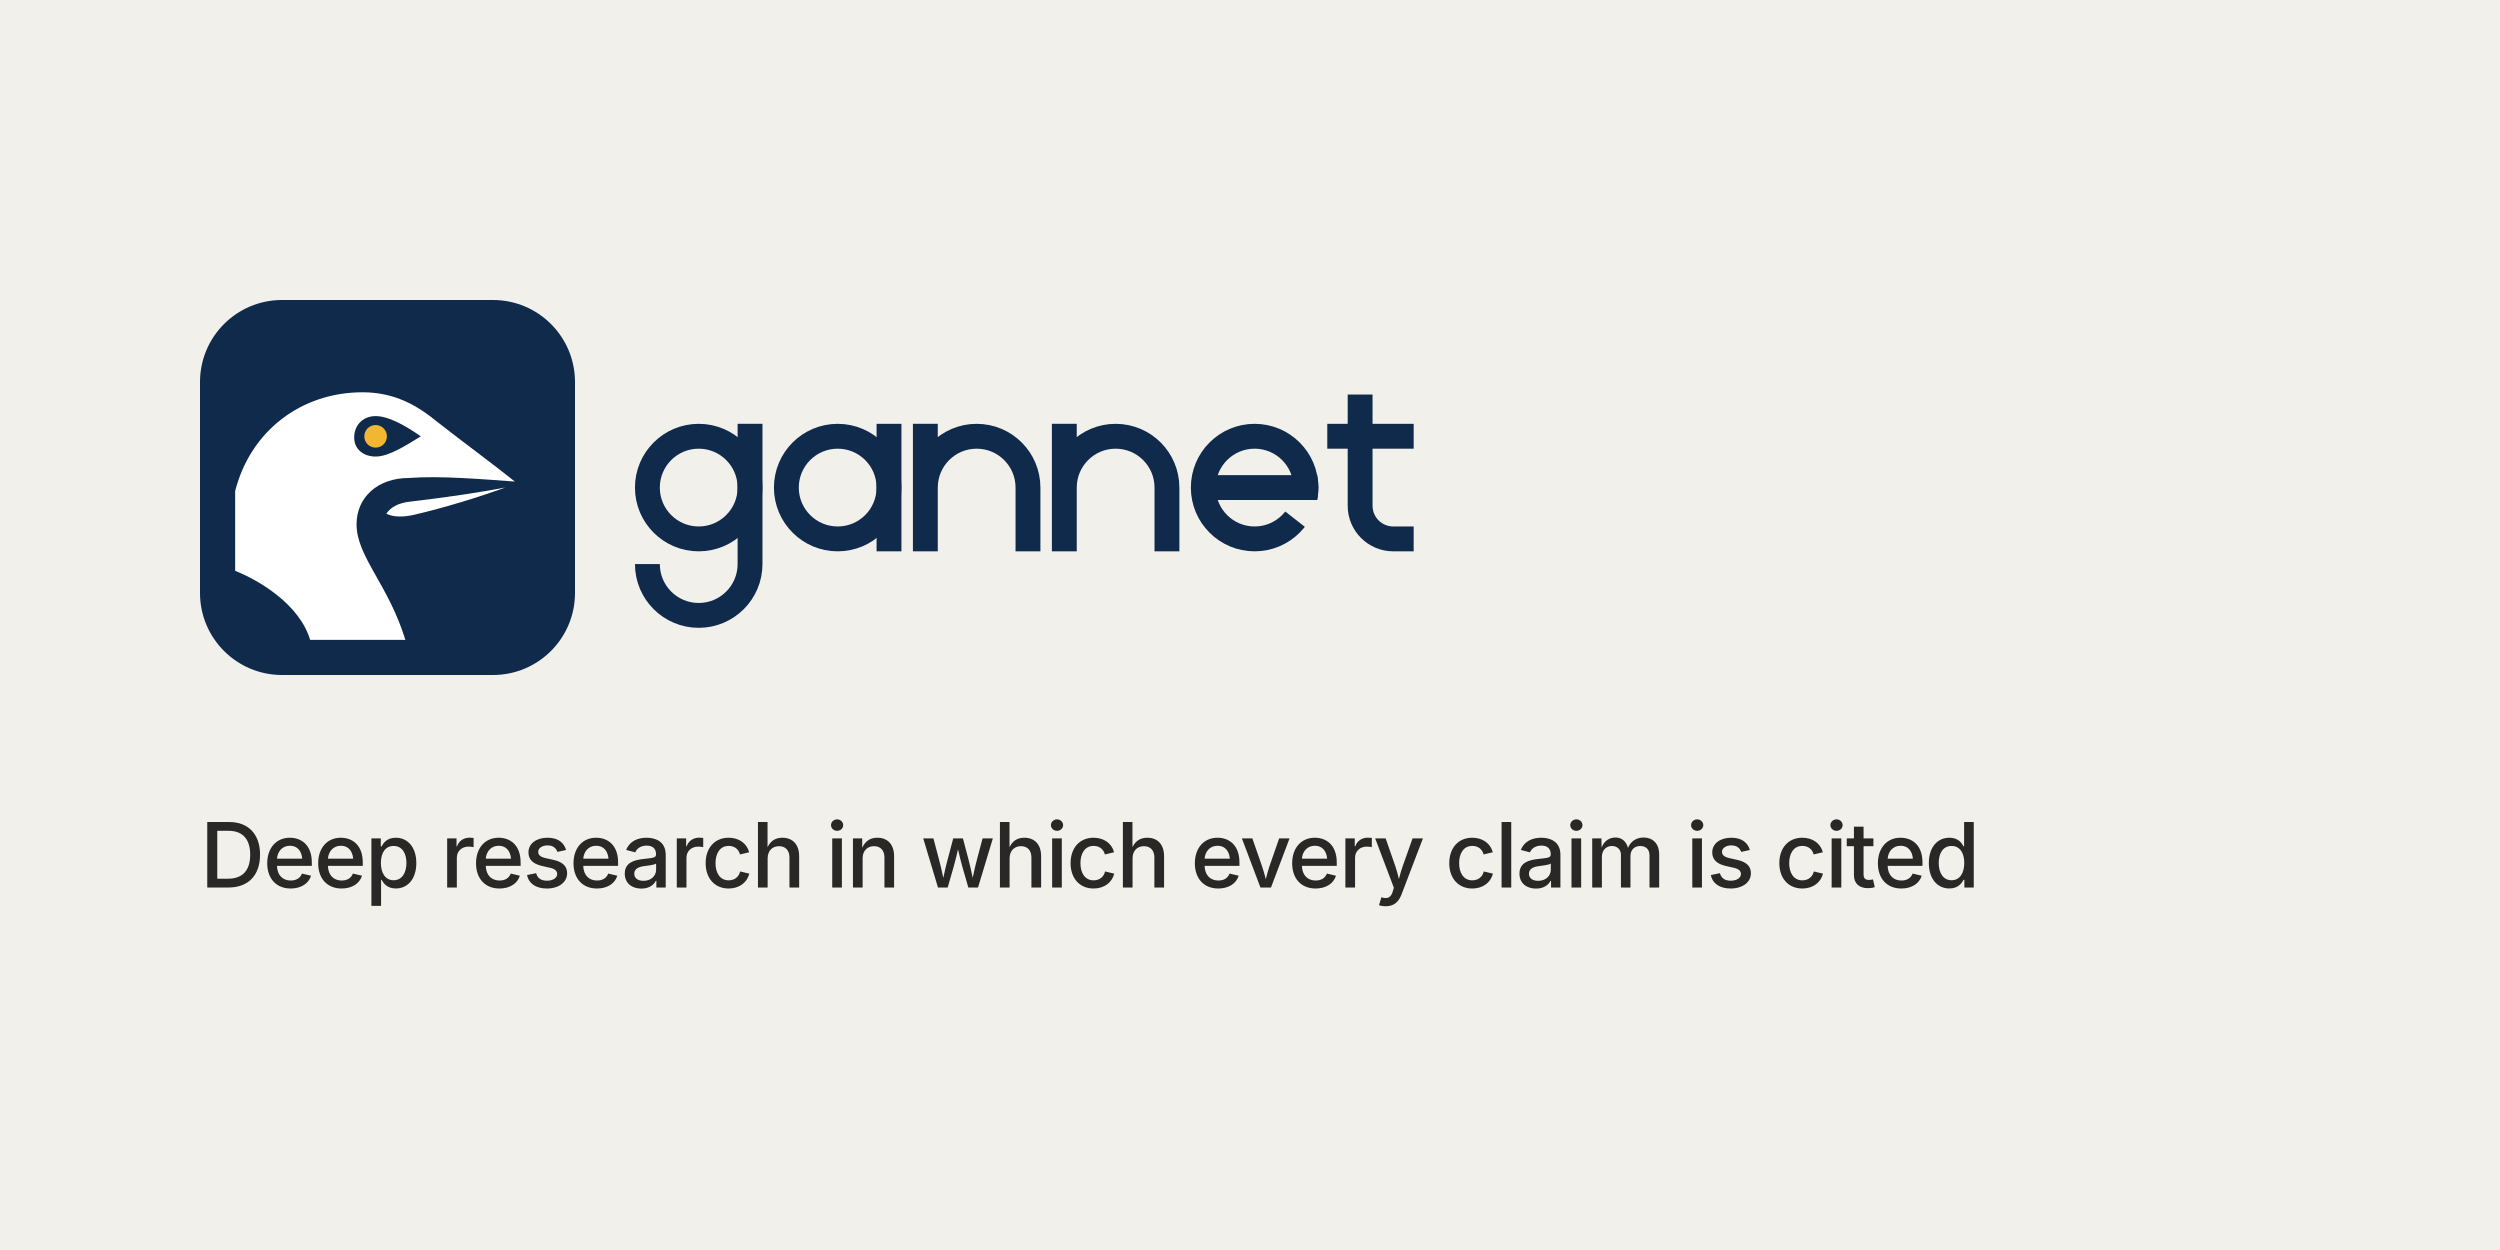
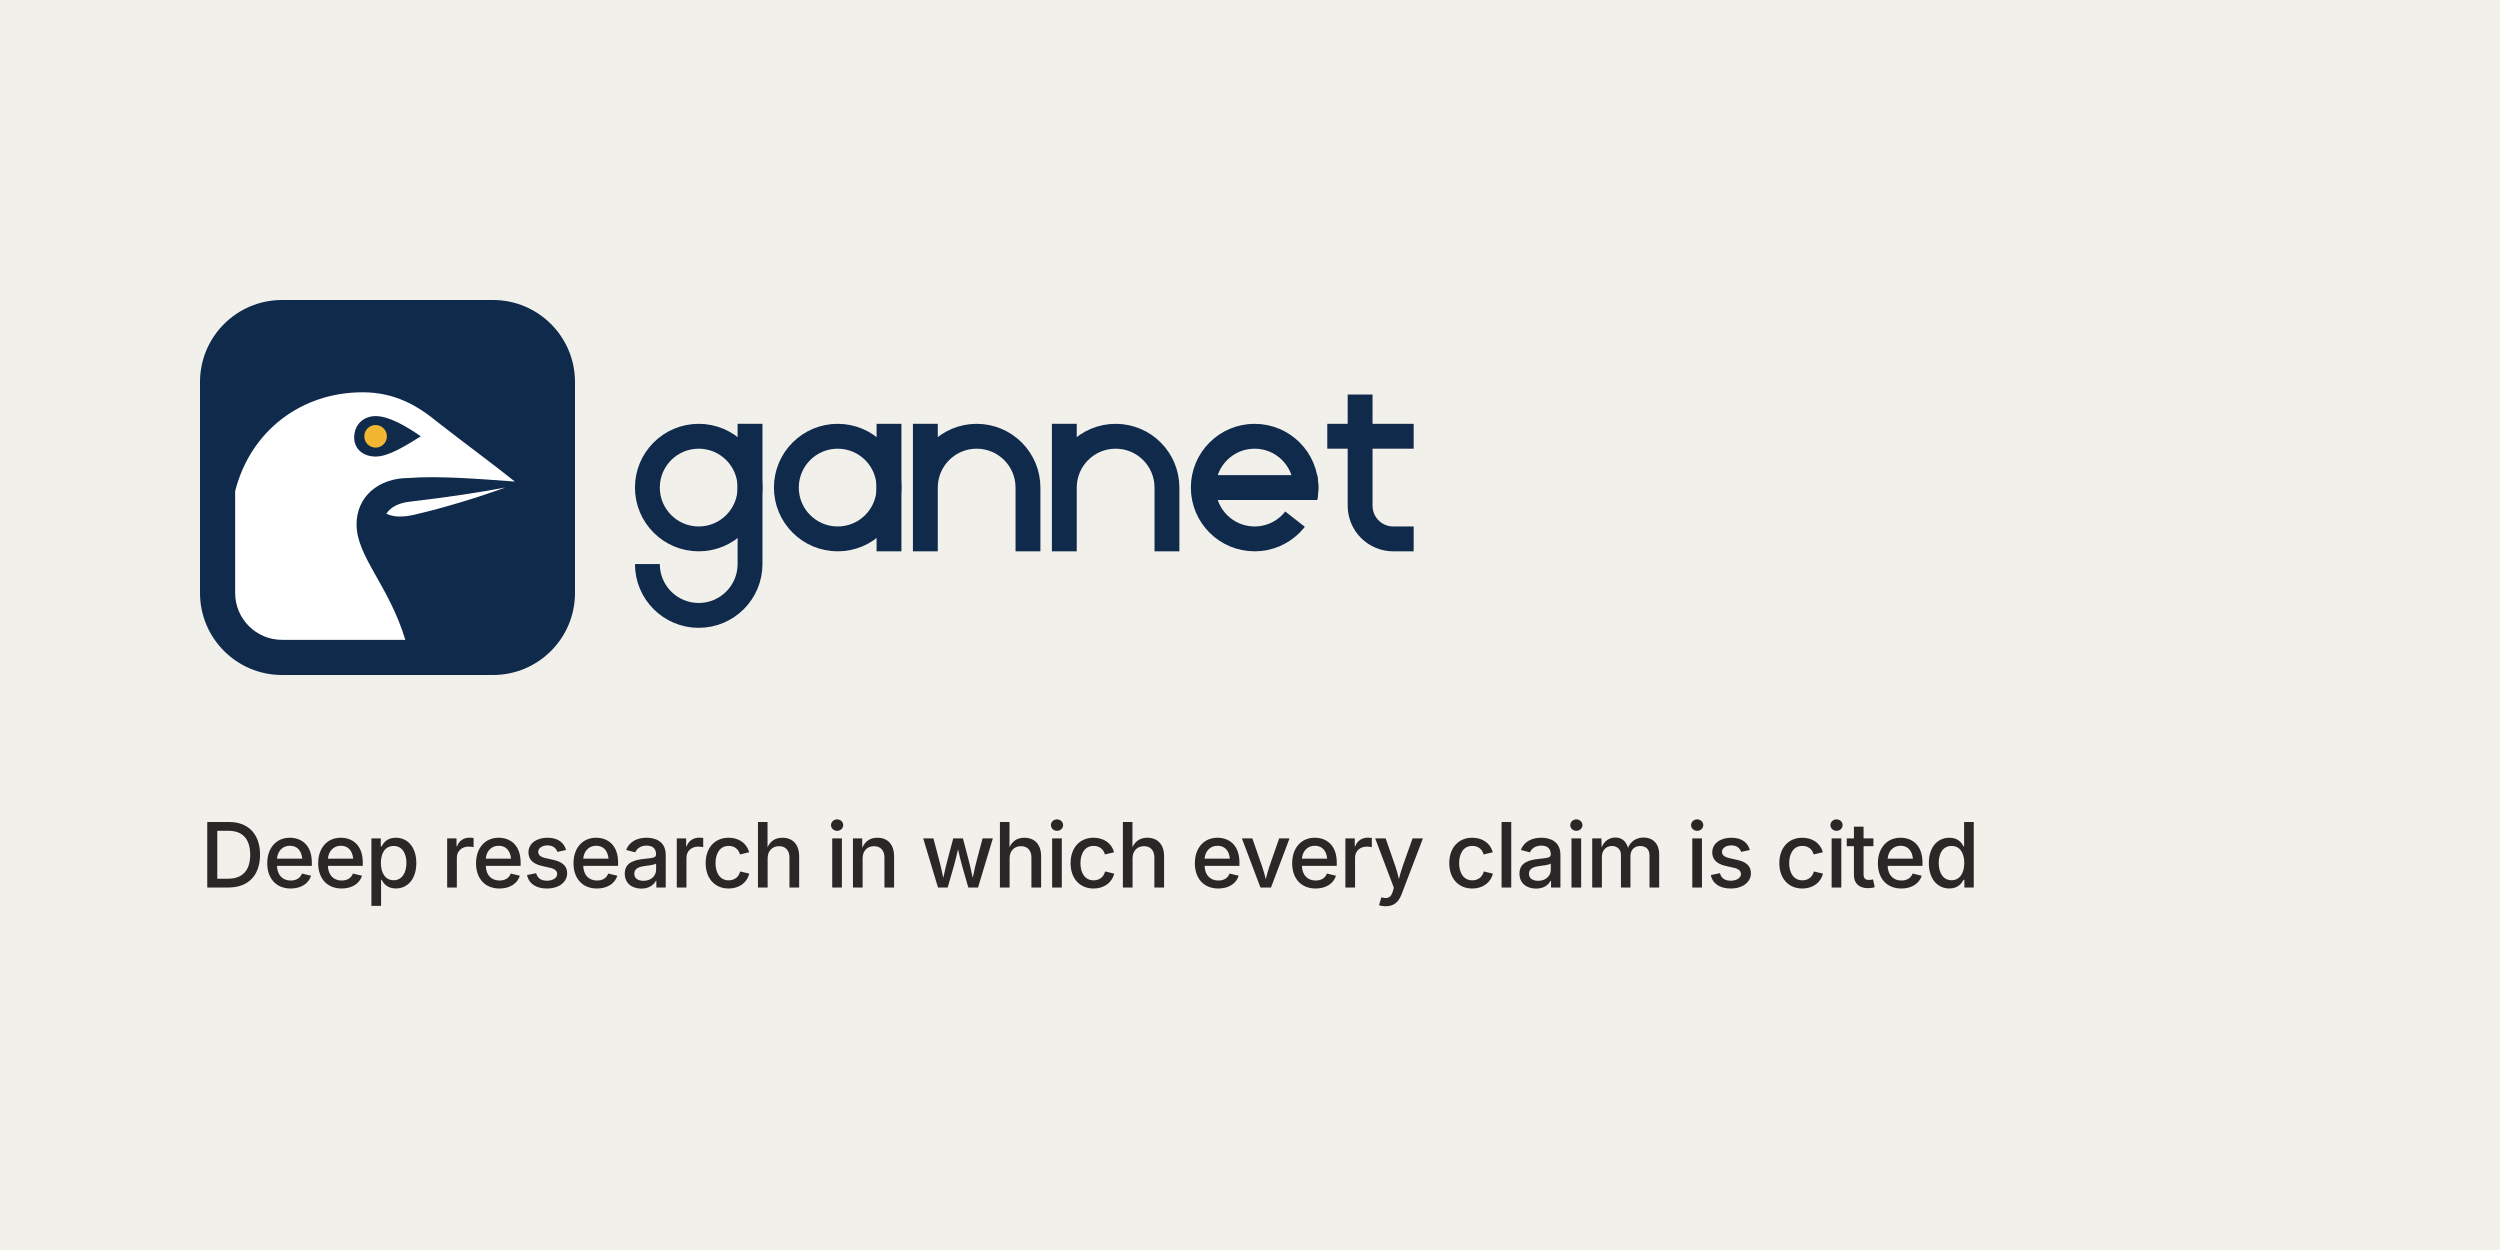
<svg xmlns="http://www.w3.org/2000/svg" viewBox="0 0 1280 640" width="1280" height="640">
  <rect width="1280" height="640" fill="#F2F0EB" />
  <g transform="translate(102.4 153.6) scale(0.375)">
    <defs>
      <clipPath id="c">
-         <path d="M48 112 A64 64 0 0 1 112 48 H400 A64 64 0 0 1 464 112 V464 H48 Z" />
+         <path d="M48 112 A64 64 0 0 1 112 48 H400 A64 64 0 0 1 464 112 V400 A64 64 0 0 1 400 464 H112 A64 64 0 0 1 48 400 Z" />
      </clipPath>
    </defs>
    <rect width="512" height="512" rx="112" fill="#102A4C" />
    <g clip-path="url(#c)">
      <g transform="translate(48 48) scale(0.8125)">
-         <path d="M0 262 C26 160 112 96 214 96 C268 96 306 118 340 146 C386 182 430 214 470 246 C414 242 344 236 292 240 C240 240 204 272 204 318 C204 372 258 420 286 512 L126 512 C108 452 40 412 0 396 Z" fill="#FFFFFF" />
+         <path d="M0 262 C26 160 112 96 214 96 C268 96 306 118 340 146 C386 182 430 214 470 246 C414 242 344 236 292 240 C240 240 204 272 204 318 C204 372 258 420 286 512 L0 512 Z" fill="#FFFFFF" />
        <path d="M254 300 C262 288 276 282 292 280 C360 272 412 264 454 256 C410 272 352 290 300 302 C282 306 266 306 254 300 Z" fill="#FFFFFF" />
        <path d="M200 172 C200 150 216 136 236 136 C258 136 286 152 312 170 C286 186 258 204 236 204 C216 204 200 192 200 172 Z" fill="#102A4C" />
        <circle cx="236" cy="170" r="19" fill="#F2B632" />
      </g>
    </g>
  </g>
  <g transform="translate(325.1 217.0) scale(0.6528)">
    <g fill="none" stroke="#102A4C" stroke-width="19.5" stroke-linecap="butt">
      <circle cx="50.0" cy="50.0" r="40.25" />
      <path d="M90.25 0 V110.0 A40.25 40.25 0 0 1 9.75 110.0" />
      <circle cx="159.0" cy="50.0" r="40.25" />
      <path d="M199.25 0 V100.0" />
      <path d="M227.75 0 V100.0 M227.75 50.0 A40.25 40.25 0 0 1 308.25 50.0 V100.0" />
      <path d="M336.75 0 V100.0 M336.75 50.0 A40.25 40.25 0 0 1 417.25 50.0 V100.0" />
      <mask id="e-open" maskUnits="userSpaceOnUse" x="386.0" y="-100.0" width="300.0" height="300.0">
        <rect x="386.0" y="-100.0" width="300.0" height="300.0" fill="#fff" stroke="none" />
        <polygon points="486.0,59.75 586.0,59.75 586.0,128.13 486.0,50.0" fill="#000" stroke="none" />
      </mask>
      <clipPath id="e-bar">
        <circle cx="486.0" cy="50.0" r="50.0" />
      </clipPath>
      <circle cx="486.0" cy="50.0" r="40.25" mask="url(#e-open)" />
      <path d="M445.75 50.0 H536.0" clip-path="url(#e-bar)" />
      <path d="M568.75 -23 V64.25 A26 26 0 0 0 594.75 90.25 H610.75" />
      <path d="M543.0 9.75 H610.75" />
    </g>
  </g>
  <text x="102.4" y="454.4" font-family="Geist, Inter, sans-serif" font-weight="460" font-size="46.1" letter-spacing="-1" fill="#292827">Deep research in which every claim is cited</text>
</svg>
